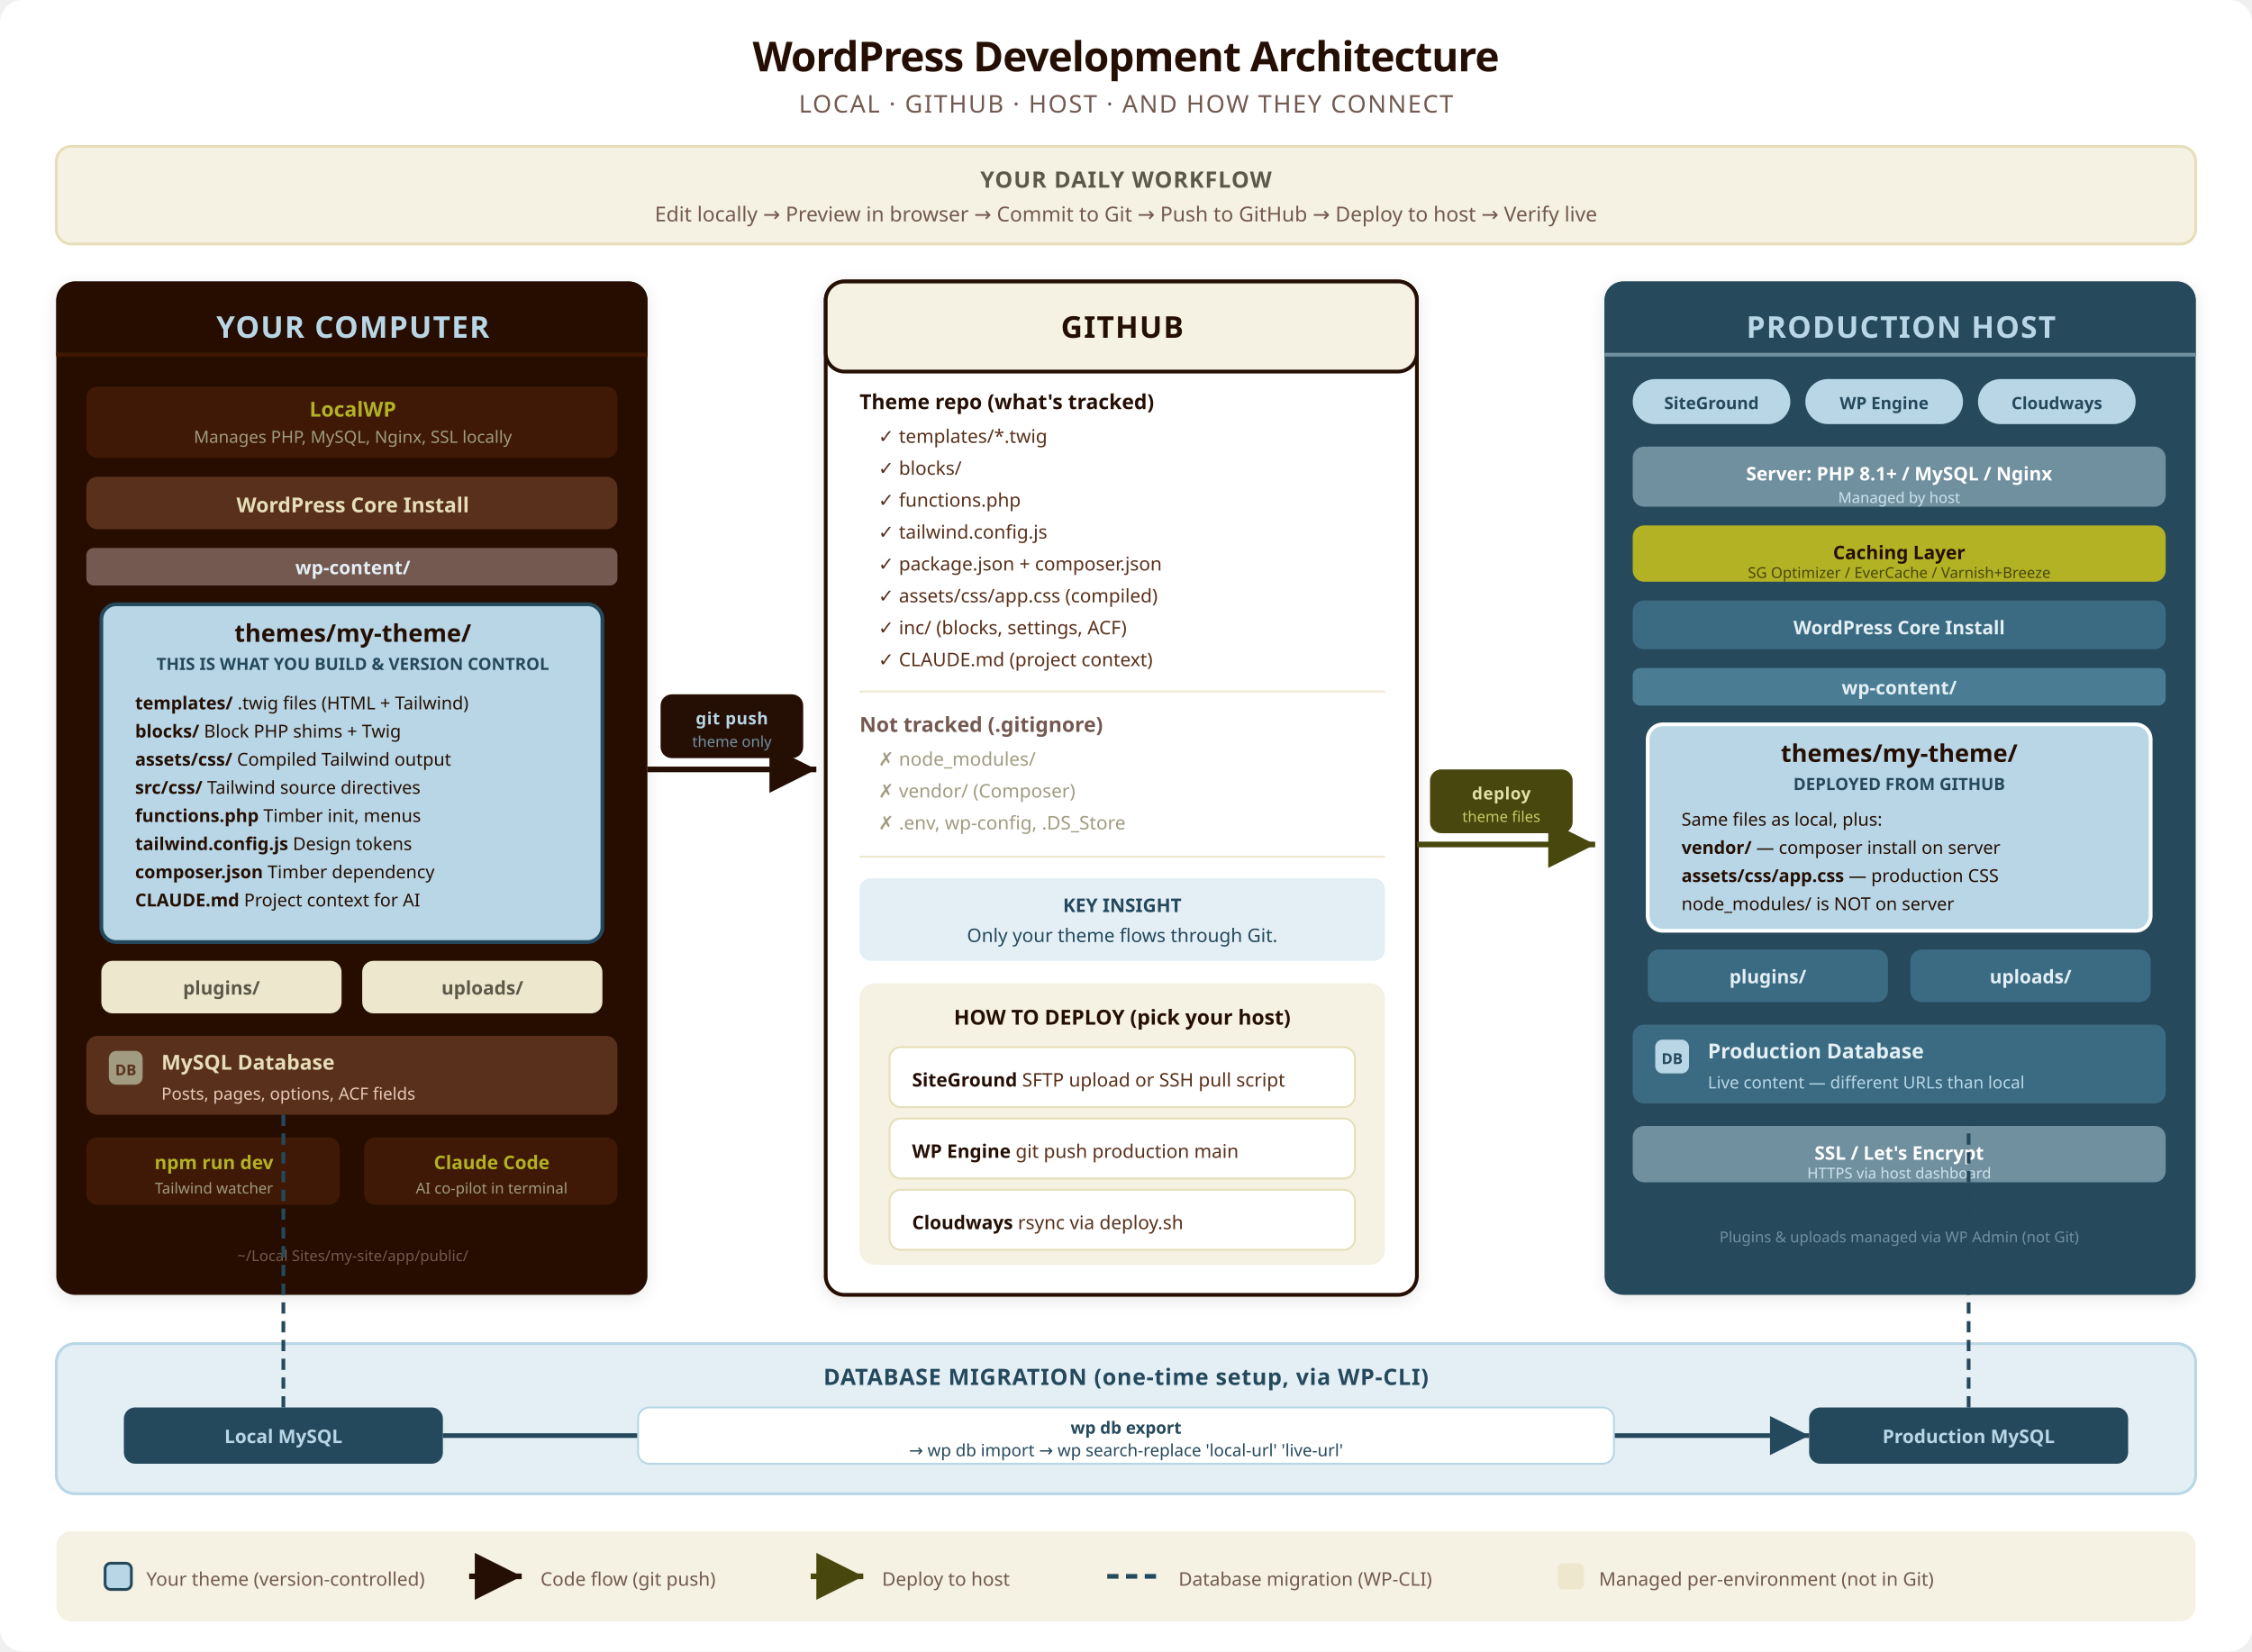
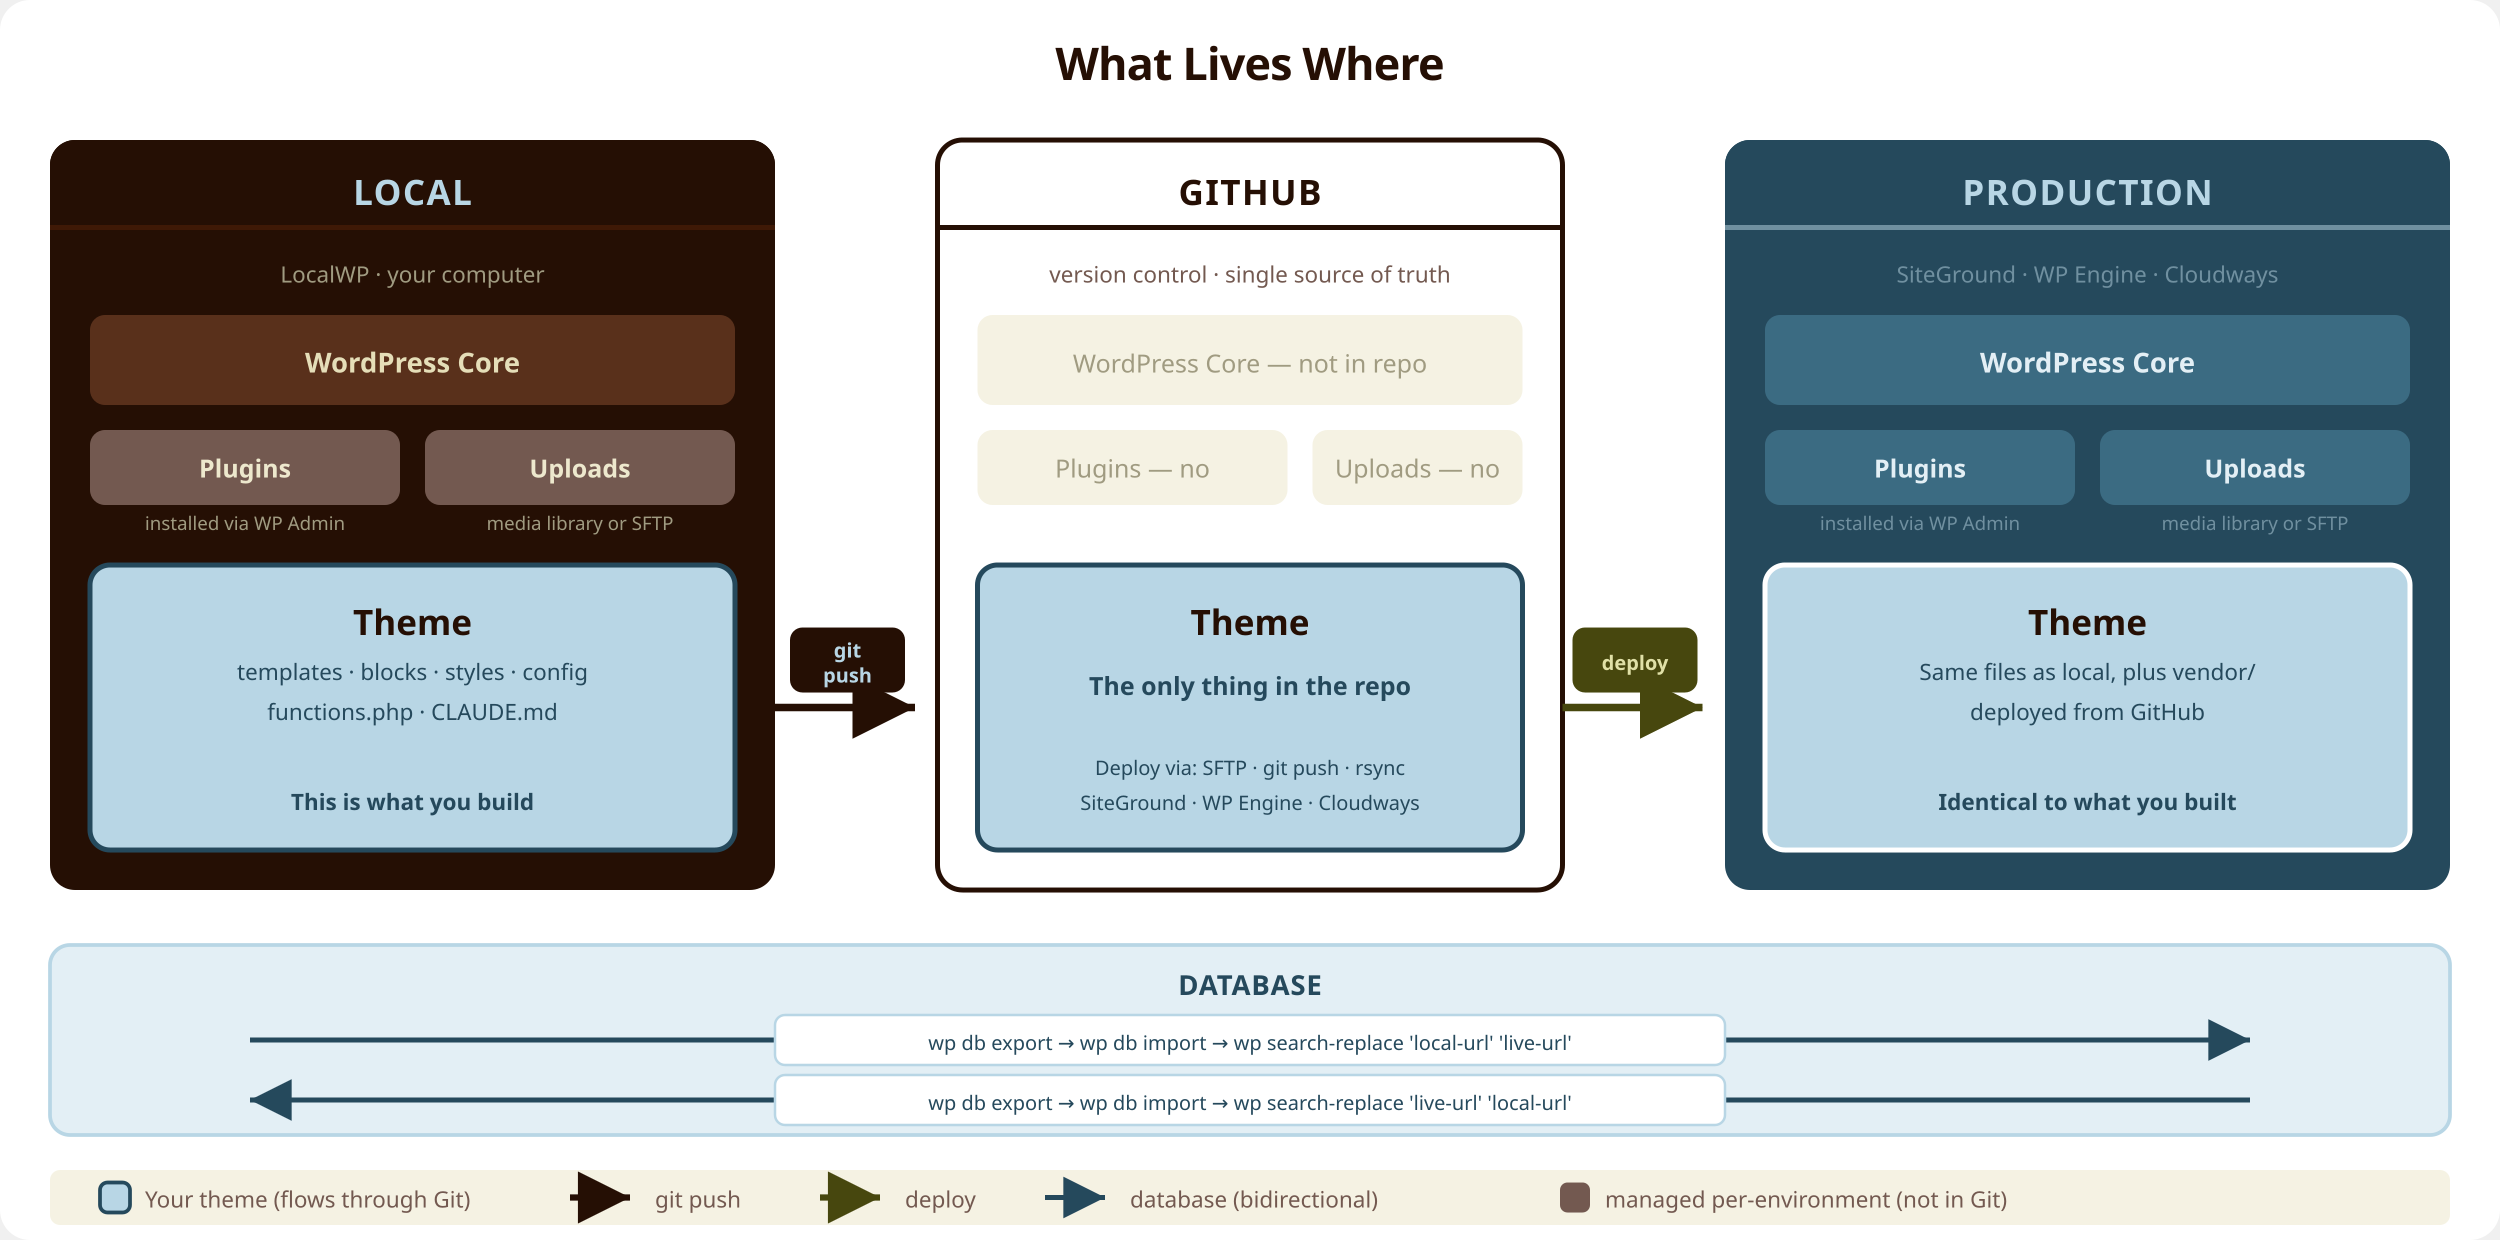
- <svg xmlns="http://www.w3.org/2000/svg" viewBox="0 0 1200 880" font-family="'Public Sans', system-ui, sans-serif">
+ <svg xmlns="http://www.w3.org/2000/svg" viewBox="0 0 1000 496" font-family="'Public Sans', system-ui, sans-serif">
  <defs>
-     <filter id="shadow" x="-4%" y="-4%" width="108%" height="112%">
-       <feDropShadow dx="0" dy="2" stdDeviation="4" flood-color="#250F04" flood-opacity="0.1" />
-     </filter>
    <marker id="arr-brown" viewBox="0 0 12 12" refX="10" refY="6" markerWidth="10" markerHeight="10" orient="auto">
      <path d="M 0 1 L 10 6 L 0 11 z" fill="#250F04" />
    </marker>
    <marker id="arr-olive" viewBox="0 0 12 12" refX="10" refY="6" markerWidth="10" markerHeight="10" orient="auto">
      <path d="M 0 1 L 10 6 L 0 11 z" fill="#47470E" />
    </marker>
    <marker id="arr-blue" viewBox="0 0 12 12" refX="10" refY="6" markerWidth="10" markerHeight="10" orient="auto">
      <path d="M 0 1 L 10 6 L 0 11 z" fill="#25495C" />
    </marker>
+     <marker id="arr-blue-rev" viewBox="0 0 12 12" refX="2" refY="6" markerWidth="10" markerHeight="10" orient="auto">
+       <path d="M 12 1 L 2 6 L 12 11 z" fill="#25495C" />
+     </marker>
  </defs>
-   <rect width="1200" height="880" fill="#FFFFFF" rx="12" />
-   <text x="600" y="38" text-anchor="middle" font-size="22" font-weight="800" fill="#250F04" letter-spacing="-0.02em">WordPress Development Architecture</text>
-   <text x="600" y="60" text-anchor="middle" font-size="13" fill="#735950" letter-spacing="0.06em">LOCAL  ·  GITHUB  ·  HOST  ·  AND HOW THEY CONNECT</text>
-   <rect x="30" y="78" width="1140" height="52" rx="8" fill="#F5F2E3" stroke="#E5DEB8" stroke-width="1.5" />
-   <text x="600" y="100" text-anchor="middle" font-size="12" font-weight="700" fill="#5C594A" letter-spacing="0.04em">YOUR DAILY WORKFLOW</text>
-   <text x="600" y="118" text-anchor="middle" font-size="11" fill="#735950">
-     Edit locally  →  Preview in browser  →  Commit to Git  →  Push to GitHub  →  Deploy to host  →  Verify live
-   </text>
-   <g filter="url(#shadow)">
-     <rect x="30" y="150" width="315" height="540" rx="10" fill="#250F04" />
-     <rect x="30" y="150" width="315" height="48" rx="10" fill="#250F04" />
-     <rect x="30" y="188" width="315" height="2" fill="#3F1906" />
-   </g>
-   <text x="188" y="180" text-anchor="middle" font-size="16" font-weight="700" fill="#B8D6E5" letter-spacing="0.04em">YOUR COMPUTER</text>
-   <rect x="46" y="206" width="283" height="38" rx="6" fill="#3F1906" />
-   <text x="188" y="222" text-anchor="middle" font-size="11" font-weight="700" fill="#B2B224">LocalWP</text>
-   <text x="188" y="236" text-anchor="middle" font-size="9" fill="#A09B81">Manages PHP, MySQL, Nginx, SSL locally</text>
-   <rect x="46" y="254" width="283" height="28" rx="6" fill="#59301B" />
-   <text x="188" y="273" text-anchor="middle" font-size="11" font-weight="600" fill="#E5DEB8">WordPress Core Install</text>
-   <rect x="46" y="292" width="283" height="20" rx="4" fill="#735950" />
-   <text x="188" y="306" text-anchor="middle" font-size="10" font-weight="600" fill="#E3EFF5">wp-content/</text>
-   <rect x="54" y="322" width="267" height="180" rx="8" fill="#B8D6E5" stroke="#25495C" stroke-width="2" />
-   <text x="188" y="342" text-anchor="middle" font-size="13" font-weight="700" fill="#250F04">themes/my-theme/</text>
-   <text x="188" y="357" text-anchor="middle" font-size="9" font-weight="600" fill="#25495C">THIS IS WHAT YOU BUILD &amp; VERSION CONTROL</text>
-   <g font-size="9.5" fill="#250F04">
-     <text x="72" y="378">
-       <tspan font-weight="600">templates/</tspan>  .twig files (HTML + Tailwind)</text>
-     <text x="72" y="393">
-       <tspan font-weight="600">blocks/</tspan>  Block PHP shims + Twig</text>
-     <text x="72" y="408">
-       <tspan font-weight="600">assets/css/</tspan>  Compiled Tailwind output</text>
-     <text x="72" y="423">
-       <tspan font-weight="600">src/css/</tspan>  Tailwind source directives</text>
-     <text x="72" y="438">
-       <tspan font-weight="600">functions.php</tspan>  Timber init, menus</text>
-     <text x="72" y="453">
-       <tspan font-weight="600">tailwind.config.js</tspan>  Design tokens</text>
-     <text x="72" y="468">
-       <tspan font-weight="600">composer.json</tspan>  Timber dependency</text>
-     <text x="72" y="483">
-       <tspan font-weight="600">CLAUDE.md</tspan>  Project context for AI</text>
-   </g>
-   <rect x="54" y="512" width="128" height="28" rx="6" fill="#EDE8CD" />
-   <text x="118" y="530" text-anchor="middle" font-size="10" font-weight="600" fill="#5C594A">plugins/</text>
-   <rect x="193" y="512" width="128" height="28" rx="6" fill="#EDE8CD" />
-   <text x="257" y="530" text-anchor="middle" font-size="10" font-weight="600" fill="#5C594A">uploads/</text>
-   <rect x="46" y="552" width="283" height="42" rx="6" fill="#59301B" />
-   <rect x="58" y="560" width="18" height="18" rx="4" fill="#A09B81" />
-   <text x="67" y="573" text-anchor="middle" font-size="8" font-weight="700" fill="#59301B">DB</text>
-   <text x="86" y="570" font-size="11" font-weight="600" fill="#E5DEB8">MySQL Database</text>
-   <text x="86" y="586" font-size="9" fill="#E5C7B8">Posts, pages, options, ACF fields</text>
-   <rect x="46" y="606" width="135" height="36" rx="6" fill="#3F1906" />
-   <text x="114" y="623" text-anchor="middle" font-size="10" font-weight="600" fill="#B2B224">npm run dev</text>
-   <text x="114" y="636" text-anchor="middle" font-size="8" fill="#A09B81">Tailwind watcher</text>
-   <rect x="194" y="606" width="135" height="36" rx="6" fill="#3F1906" />
-   <text x="262" y="623" text-anchor="middle" font-size="10" font-weight="600" fill="#B2B224">Claude Code</text>
-   <text x="262" y="636" text-anchor="middle" font-size="8" fill="#A09B81">AI co-pilot in terminal</text>
-   <text x="188" y="672" text-anchor="middle" font-size="8" fill="#735950">~/Local Sites/my-site/app/public/</text>
-   <line x1="345" y1="410" x2="435" y2="410" stroke="#250F04" stroke-width="3" marker-end="url(#arr-brown)" />
-   <rect x="352" y="370" width="76" height="34" rx="6" fill="#250F04" />
-   <text x="390" y="386" text-anchor="middle" font-size="9" font-weight="700" fill="#B8D6E5" letter-spacing="0.03em">git push</text>
-   <text x="390" y="398" text-anchor="middle" font-size="8" fill="#7090A0">theme only</text>
-   <g filter="url(#shadow)">
-     <rect x="440" y="150" width="315" height="540" rx="10" fill="#FFFFFF" stroke="#250F04" stroke-width="2" />
-   </g>
-   <rect x="440" y="150" width="315" height="48" rx="10" fill="#F5F2E3" stroke="#250F04" stroke-width="2" />
-   <text x="598" y="180" text-anchor="middle" font-size="16" font-weight="700" fill="#250F04" letter-spacing="0.04em">GITHUB</text>
-   <text x="458" y="218" font-size="11" font-weight="700" fill="#250F04">Theme repo (what's tracked)</text>
-   <g font-size="10" fill="#59301B">
-     <text x="468" y="236">✓  templates/*.twig</text>
-     <text x="468" y="253">✓  blocks/</text>
-     <text x="468" y="270">✓  functions.php</text>
-     <text x="468" y="287">✓  tailwind.config.js</text>
-     <text x="468" y="304">✓  package.json + composer.json</text>
-     <text x="468" y="321">✓  assets/css/app.css (compiled)</text>
-     <text x="468" y="338">✓  inc/ (blocks, settings, ACF)</text>
-     <text x="468" y="355">✓  CLAUDE.md (project context)</text>
-   </g>
-   <rect x="458" y="368" width="280" height="1" fill="#EDE8CD" />
-   <text x="458" y="390" font-size="11" font-weight="700" fill="#735950">Not tracked (.gitignore)</text>
-   <g font-size="10" fill="#A09B81">
-     <text x="468" y="408">✗  node_modules/</text>
-     <text x="468" y="425">✗  vendor/ (Composer)</text>
-     <text x="468" y="442">✗  .env, wp-config, .DS_Store</text>
-   </g>
-   <rect x="458" y="456" width="280" height="1" fill="#EDE8CD" />
-   <rect x="458" y="468" width="280" height="44" rx="6" fill="#E3EFF5" />
-   <text x="598" y="486" text-anchor="middle" font-size="10" font-weight="700" fill="#25495C">KEY INSIGHT</text>
-   <text x="598" y="502" text-anchor="middle" font-size="10" fill="#25495C">Only your theme flows through Git.</text>
-   <rect x="458" y="524" width="280" height="150" rx="8" fill="#F5F2E3" />
-   <text x="598" y="546" text-anchor="middle" font-size="11" font-weight="700" fill="#250F04">HOW TO DEPLOY (pick your host)</text>
-   <rect x="474" y="558" width="248" height="32" rx="6" fill="#FFFFFF" stroke="#E5DEB8" stroke-width="1" />
-   <text x="486" y="579" font-size="10" fill="#59301B">
-     <tspan font-weight="700" fill="#250F04">SiteGround</tspan>   SFTP upload or SSH pull script</text>
-   <rect x="474" y="596" width="248" height="32" rx="6" fill="#FFFFFF" stroke="#E5DEB8" stroke-width="1" />
-   <text x="486" y="617" font-size="10" fill="#59301B">
-     <tspan font-weight="700" fill="#250F04">WP Engine</tspan>   git push production main</text>
-   <rect x="474" y="634" width="248" height="32" rx="6" fill="#FFFFFF" stroke="#E5DEB8" stroke-width="1" />
-   <text x="486" y="655" font-size="10" fill="#59301B">
-     <tspan font-weight="700" fill="#250F04">Cloudways</tspan>   rsync via deploy.sh</text>
-   <line x1="755" y1="450" x2="850" y2="450" stroke="#47470E" stroke-width="3" marker-end="url(#arr-olive)" />
-   <rect x="762" y="410" width="76" height="34" rx="6" fill="#47470E" />
-   <text x="800" y="426" text-anchor="middle" font-size="9" font-weight="700" fill="#E0E0A7" letter-spacing="0.03em">deploy</text>
-   <text x="800" y="438" text-anchor="middle" font-size="8" fill="#C9C966">theme files</text>
-   <g filter="url(#shadow)">
-     <rect x="855" y="150" width="315" height="540" rx="10" fill="#25495C" />
-     <rect x="855" y="150" width="315" height="48" rx="10" fill="#25495C" />
-     <rect x="855" y="188" width="315" height="2" fill="#7090A0" />
-   </g>
-   <text x="1013" y="180" text-anchor="middle" font-size="16" font-weight="700" fill="#B8D6E5" letter-spacing="0.04em">PRODUCTION HOST</text>
-   <rect x="870" y="202" width="84" height="24" rx="12" fill="#B8D6E5" />
-   <text x="912" y="218" text-anchor="middle" font-size="9" font-weight="700" fill="#25495C">SiteGround</text>
-   <rect x="962" y="202" width="84" height="24" rx="12" fill="#B8D6E5" />
-   <text x="1004" y="218" text-anchor="middle" font-size="9" font-weight="700" fill="#25495C">WP Engine</text>
-   <rect x="1054" y="202" width="84" height="24" rx="12" fill="#B8D6E5" />
-   <text x="1096" y="218" text-anchor="middle" font-size="9" font-weight="700" fill="#25495C">Cloudways</text>
-   <rect x="870" y="238" width="284" height="32" rx="6" fill="#7090A0" />
-   <text x="1012" y="256" text-anchor="middle" font-size="10" font-weight="600" fill="#FFFFFF">Server: PHP 8.1+ / MySQL / Nginx</text>
-   <text x="1012" y="268" text-anchor="middle" font-size="8" fill="#CDE2ED">Managed by host</text>
-   <rect x="870" y="280" width="284" height="30" rx="6" fill="#B2B224" />
-   <text x="1012" y="298" text-anchor="middle" font-size="10" font-weight="700" fill="#250F04">Caching Layer</text>
-   <text x="1012" y="308" text-anchor="middle" font-size="8" fill="#47470E">SG Optimizer / EverCache / Varnish+Breeze</text>
-   <rect x="870" y="320" width="284" height="26" rx="6" fill="#3B6B82" />
-   <text x="1012" y="338" text-anchor="middle" font-size="10" font-weight="600" fill="#E3EFF5">WordPress Core Install</text>
-   <rect x="870" y="356" width="284" height="20" rx="4" fill="#4A7D94" />
-   <text x="1012" y="370" text-anchor="middle" font-size="10" font-weight="600" fill="#E3EFF5">wp-content/</text>
-   <rect x="878" y="386" width="268" height="110" rx="8" fill="#B8D6E5" stroke="#FFFFFF" stroke-width="2" />
-   <text x="1012" y="406" text-anchor="middle" font-size="13" font-weight="700" fill="#250F04">themes/my-theme/</text>
-   <text x="1012" y="421" text-anchor="middle" font-size="9" font-weight="600" fill="#25495C">DEPLOYED FROM GITHUB</text>
-   <g font-size="9.5" fill="#250F04">
-     <text x="896" y="440">Same files as local, plus:</text>
-     <text x="896" y="455">
-       <tspan font-weight="600">vendor/</tspan> — composer install on server</text>
-     <text x="896" y="470">
-       <tspan font-weight="600">assets/css/app.css</tspan> — production CSS</text>
-     <text x="896" y="485">node_modules/ is NOT on server</text>
-   </g>
-   <rect x="878" y="506" width="128" height="28" rx="6" fill="#3B6B82" />
-   <text x="942" y="524" text-anchor="middle" font-size="10" font-weight="600" fill="#E3EFF5">plugins/</text>
-   <rect x="1018" y="506" width="128" height="28" rx="6" fill="#3B6B82" />
-   <text x="1082" y="524" text-anchor="middle" font-size="10" font-weight="600" fill="#E3EFF5">uploads/</text>
-   <rect x="870" y="546" width="284" height="42" rx="6" fill="#3B6B82" />
-   <rect x="882" y="554" width="18" height="18" rx="4" fill="#B8D6E5" />
-   <text x="891" y="567" text-anchor="middle" font-size="8" font-weight="700" fill="#25495C">DB</text>
-   <text x="910" y="564" font-size="11" font-weight="600" fill="#E3EFF5">Production Database</text>
-   <text x="910" y="580" font-size="9" fill="#B8D6E5">Live content — different URLs than local</text>
-   <rect x="870" y="600" width="284" height="30" rx="6" fill="#7090A0" />
-   <text x="1012" y="618" text-anchor="middle" font-size="10" font-weight="600" fill="#FFFFFF">SSL / Let's Encrypt</text>
-   <text x="1012" y="628" text-anchor="middle" font-size="8" fill="#CDE2ED">HTTPS via host dashboard</text>
-   <text x="1012" y="662" text-anchor="middle" font-size="8" fill="#7090A0">Plugins &amp; uploads managed via WP Admin (not Git)</text>
-   <rect x="30" y="716" width="1140" height="80" rx="10" fill="#E3EFF5" stroke="#B8D6E5" stroke-width="1.5" />
-   <text x="600" y="738" text-anchor="middle" font-size="12" font-weight="700" fill="#25495C" letter-spacing="0.03em">DATABASE MIGRATION (one-time setup, via WP-CLI)</text>
-   <rect x="66" y="750" width="170" height="30" rx="6" fill="#25495C" />
-   <text x="151" y="769" text-anchor="middle" font-size="10" font-weight="600" fill="#B8D6E5">Local MySQL</text>
-   <rect x="964" y="750" width="170" height="30" rx="6" fill="#25495C" />
-   <text x="1049" y="769" text-anchor="middle" font-size="10" font-weight="600" fill="#B8D6E5">Production MySQL</text>
-   <line x1="236" y1="765" x2="964" y2="765" stroke="#25495C" stroke-width="2.5" marker-end="url(#arr-blue)" />
-   <rect x="340" y="750" width="520" height="30" rx="6" fill="#FFFFFF" stroke="#B8D6E5" stroke-width="1" />
-   <text x="600" y="764" text-anchor="middle" font-size="9" font-weight="600" fill="#25495C">wp db export</text>
-   <text x="600" y="776" text-anchor="middle" font-size="9" fill="#25495C">→  wp db import  →  wp search-replace 'local-url' 'live-url'</text>
-   <line x1="151" y1="750" x2="151" y2="594" stroke="#25495C" stroke-width="2" stroke-dasharray="6 4" />
-   <line x1="1049" y1="750" x2="1049" y2="588" stroke="#25495C" stroke-width="2" stroke-dasharray="6 4" />
-   <rect x="30" y="816" width="1140" height="48" rx="8" fill="#F5F2E3" />
-   <g font-size="10" fill="#735950">
-     <rect x="56" y="833" width="14" height="14" rx="3" fill="#B8D6E5" stroke="#25495C" stroke-width="1.5" />
-     <text x="78" y="845">Your theme (version-controlled)</text>
-     <line x1="250" y1="840" x2="278" y2="840" stroke="#250F04" stroke-width="3" marker-end="url(#arr-brown)" />
-     <text x="288" y="845">Code flow (git push)</text>
-     <line x1="432" y1="840" x2="460" y2="840" stroke="#47470E" stroke-width="3" marker-end="url(#arr-olive)" />
-     <text x="470" y="845">Deploy to host</text>
-     <line x1="590" y1="840" x2="618" y2="840" stroke="#25495C" stroke-width="2.5" stroke-dasharray="6 4" />
-     <text x="628" y="845">Database migration (WP-CLI)</text>
-     <rect x="830" y="833" width="14" height="14" rx="3" fill="#EDE8CD" />
-     <text x="852" y="845">Managed per-environment (not in Git)</text>
+   <rect width="1000" height="496" fill="#FFFFFF" rx="12" />
+   <text x="500" y="32" text-anchor="middle" font-size="18" font-weight="800" fill="#250F04" letter-spacing="-0.02em">What Lives Where</text>
+   <rect x="20" y="56" width="290" height="300" rx="10" fill="#250F04" />
+   <rect x="20" y="56" width="290" height="40" rx="10" fill="#250F04" />
+   <rect x="20" y="90" width="290" height="2" fill="#3F1906" />
+   <text x="165" y="82" text-anchor="middle" font-size="14" font-weight="700" fill="#B8D6E5" letter-spacing="0.04em">LOCAL</text>
+   <text x="165" y="113" text-anchor="middle" font-size="9" fill="#A09B81">LocalWP · your computer</text>
+   <rect x="36" y="126" width="258" height="36" rx="6" fill="#59301B" />
+   <text x="165" y="149" text-anchor="middle" font-size="11" font-weight="600" fill="#E5DEB8">WordPress Core</text>
+   <rect x="36" y="172" width="124" height="30" rx="6" fill="#735950" />
+   <text x="98" y="191" text-anchor="middle" font-size="10" font-weight="600" fill="#EDE8CD">Plugins</text>
+   <text x="98" y="212" text-anchor="middle" font-size="7.5" fill="#A09B81">installed via WP Admin</text>
+   <rect x="170" y="172" width="124" height="30" rx="6" fill="#735950" />
+   <text x="232" y="191" text-anchor="middle" font-size="10" font-weight="600" fill="#EDE8CD">Uploads</text>
+   <text x="232" y="212" text-anchor="middle" font-size="7.5" fill="#A09B81">media library or SFTP</text>
+   <rect x="36" y="226" width="258" height="114" rx="8" fill="#B8D6E5" stroke="#25495C" stroke-width="2" />
+   <text x="165" y="254" text-anchor="middle" font-size="14" font-weight="700" fill="#250F04">Theme</text>
+   <text x="165" y="272" text-anchor="middle" font-size="9" fill="#25495C">templates · blocks · styles · config</text>
+   <text x="165" y="288" text-anchor="middle" font-size="9" fill="#25495C">functions.php · CLAUDE.md</text>
+   <text x="165" y="324" text-anchor="middle" font-size="9" font-weight="700" fill="#25495C">This is what you build</text>
+   <line x1="310" y1="283" x2="366" y2="283" stroke="#250F04" stroke-width="3" marker-end="url(#arr-brown)" />
+   <rect x="316" y="251" width="46" height="26" rx="5" fill="#250F04" />
+   <text x="339" y="263" text-anchor="middle" font-size="8" font-weight="700" fill="#B8D6E5">git</text>
+   <text x="339" y="273" text-anchor="middle" font-size="8" font-weight="700" fill="#B8D6E5">push</text>
+   <rect x="375" y="56" width="250" height="300" rx="10" fill="#FFFFFF" stroke="#250F04" stroke-width="2" />
+   <rect x="375" y="90" width="250" height="2" fill="#250F04" />
+   <text x="500" y="82" text-anchor="middle" font-size="14" font-weight="700" fill="#250F04" letter-spacing="0.04em">GITHUB</text>
+   <text x="500" y="113" text-anchor="middle" font-size="9" fill="#735950">version control · single source of truth</text>
+   <rect x="391" y="126" width="218" height="36" rx="6" fill="#F5F2E3" />
+   <text x="500" y="149" text-anchor="middle" font-size="10" fill="#A09B81">WordPress Core — not in repo</text>
+   <rect x="391" y="172" width="124" height="30" rx="6" fill="#F5F2E3" />
+   <text x="453" y="191" text-anchor="middle" font-size="10" fill="#A09B81">Plugins — no</text>
+   <rect x="525" y="172" width="84" height="30" rx="6" fill="#F5F2E3" />
+   <text x="567" y="191" text-anchor="middle" font-size="10" fill="#A09B81">Uploads — no</text>
+   <rect x="391" y="226" width="218" height="114" rx="8" fill="#B8D6E5" stroke="#25495C" stroke-width="2" />
+   <text x="500" y="254" text-anchor="middle" font-size="14" font-weight="700" fill="#250F04">Theme</text>
+   <text x="500" y="278" text-anchor="middle" font-size="10" font-weight="600" fill="#25495C">The only thing in the repo</text>
+   <text x="500" y="310" text-anchor="middle" font-size="8" fill="#25495C">Deploy via: SFTP · git push · rsync</text>
+   <text x="500" y="324" text-anchor="middle" font-size="8" fill="#25495C">SiteGround · WP Engine · Cloudways</text>
+   <line x1="625" y1="283" x2="681" y2="283" stroke="#47470E" stroke-width="3" marker-end="url(#arr-olive)" />
+   <rect x="629" y="251" width="50" height="26" rx="5" fill="#47470E" />
+   <text x="654" y="268" text-anchor="middle" font-size="8" font-weight="700" fill="#E0E0A7">deploy</text>
+   <rect x="690" y="56" width="290" height="300" rx="10" fill="#25495C" />
+   <rect x="690" y="56" width="290" height="40" rx="10" fill="#25495C" />
+   <rect x="690" y="90" width="290" height="2" fill="#7090A0" />
+   <text x="835" y="82" text-anchor="middle" font-size="14" font-weight="700" fill="#B8D6E5" letter-spacing="0.04em">PRODUCTION</text>
+   <text x="835" y="113" text-anchor="middle" font-size="9" fill="#7090A0">SiteGround · WP Engine · Cloudways</text>
+   <rect x="706" y="126" width="258" height="36" rx="6" fill="#3B6B82" />
+   <text x="835" y="149" text-anchor="middle" font-size="11" font-weight="600" fill="#E3EFF5">WordPress Core</text>
+   <rect x="706" y="172" width="124" height="30" rx="6" fill="#3B6B82" />
+   <text x="768" y="191" text-anchor="middle" font-size="10" font-weight="600" fill="#E3EFF5">Plugins</text>
+   <text x="768" y="212" text-anchor="middle" font-size="7.5" fill="#7090A0">installed via WP Admin</text>
+   <rect x="840" y="172" width="124" height="30" rx="6" fill="#3B6B82" />
+   <text x="902" y="191" text-anchor="middle" font-size="10" font-weight="600" fill="#E3EFF5">Uploads</text>
+   <text x="902" y="212" text-anchor="middle" font-size="7.5" fill="#7090A0">media library or SFTP</text>
+   <rect x="706" y="226" width="258" height="114" rx="8" fill="#B8D6E5" stroke="#FFFFFF" stroke-width="2" />
+   <text x="835" y="254" text-anchor="middle" font-size="14" font-weight="700" fill="#250F04">Theme</text>
+   <text x="835" y="272" text-anchor="middle" font-size="9" fill="#25495C">Same files as local, plus vendor/</text>
+   <text x="835" y="288" text-anchor="middle" font-size="9" fill="#25495C">deployed from GitHub</text>
+   <text x="835" y="324" text-anchor="middle" font-size="9" font-weight="700" fill="#25495C">Identical to what you built</text>
+   <rect x="20" y="378" width="960" height="76" rx="8" fill="#E3EFF5" stroke="#B8D6E5" stroke-width="1.5" />
+   <text x="500" y="398" text-anchor="middle" font-size="11" font-weight="700" fill="#25495C" letter-spacing="0.03em">DATABASE</text>
+   <line x1="100" y1="416" x2="900" y2="416" stroke="#25495C" stroke-width="2" marker-end="url(#arr-blue)" />
+   <rect x="310" y="406" width="380" height="20" rx="4" fill="#FFFFFF" stroke="#B8D6E5" stroke-width="1" />
+   <text x="500" y="420" text-anchor="middle" font-size="8" fill="#25495C">wp db export → wp db import → wp search-replace 'local-url' 'live-url'</text>
+   <line x1="900" y1="440" x2="100" y2="440" stroke="#25495C" stroke-width="2" marker-end="url(#arr-blue)" />
+   <rect x="310" y="430" width="380" height="20" rx="4" fill="#FFFFFF" stroke="#B8D6E5" stroke-width="1" />
+   <text x="500" y="444" text-anchor="middle" font-size="8" fill="#25495C">wp db export → wp db import → wp search-replace 'live-url' 'local-url'</text>
+   <rect x="20" y="468" width="960" height="22" rx="4" fill="#F5F2E3" />
+   <g font-size="9" fill="#735950">
+     <rect x="40" y="473" width="12" height="12" rx="3" fill="#B8D6E5" stroke="#25495C" stroke-width="1.5" />
+     <text x="58" y="483">Your theme (flows through Git)</text>
+     <line x1="228" y1="479" x2="252" y2="479" stroke="#250F04" stroke-width="2.5" marker-end="url(#arr-brown)" />
+     <text x="262" y="483">git push</text>
+     <line x1="328" y1="479" x2="352" y2="479" stroke="#47470E" stroke-width="2.5" marker-end="url(#arr-olive)" />
+     <text x="362" y="483">deploy</text>
+     <line x1="418" y1="479" x2="442" y2="479" stroke="#25495C" stroke-width="2" marker-end="url(#arr-blue)" />
+     <text x="452" y="483">database (bidirectional)</text>
+     <rect x="624" y="473" width="12" height="12" rx="3" fill="#735950" />
+     <text x="642" y="483">managed per-environment (not in Git)</text>
  </g>
</svg>
